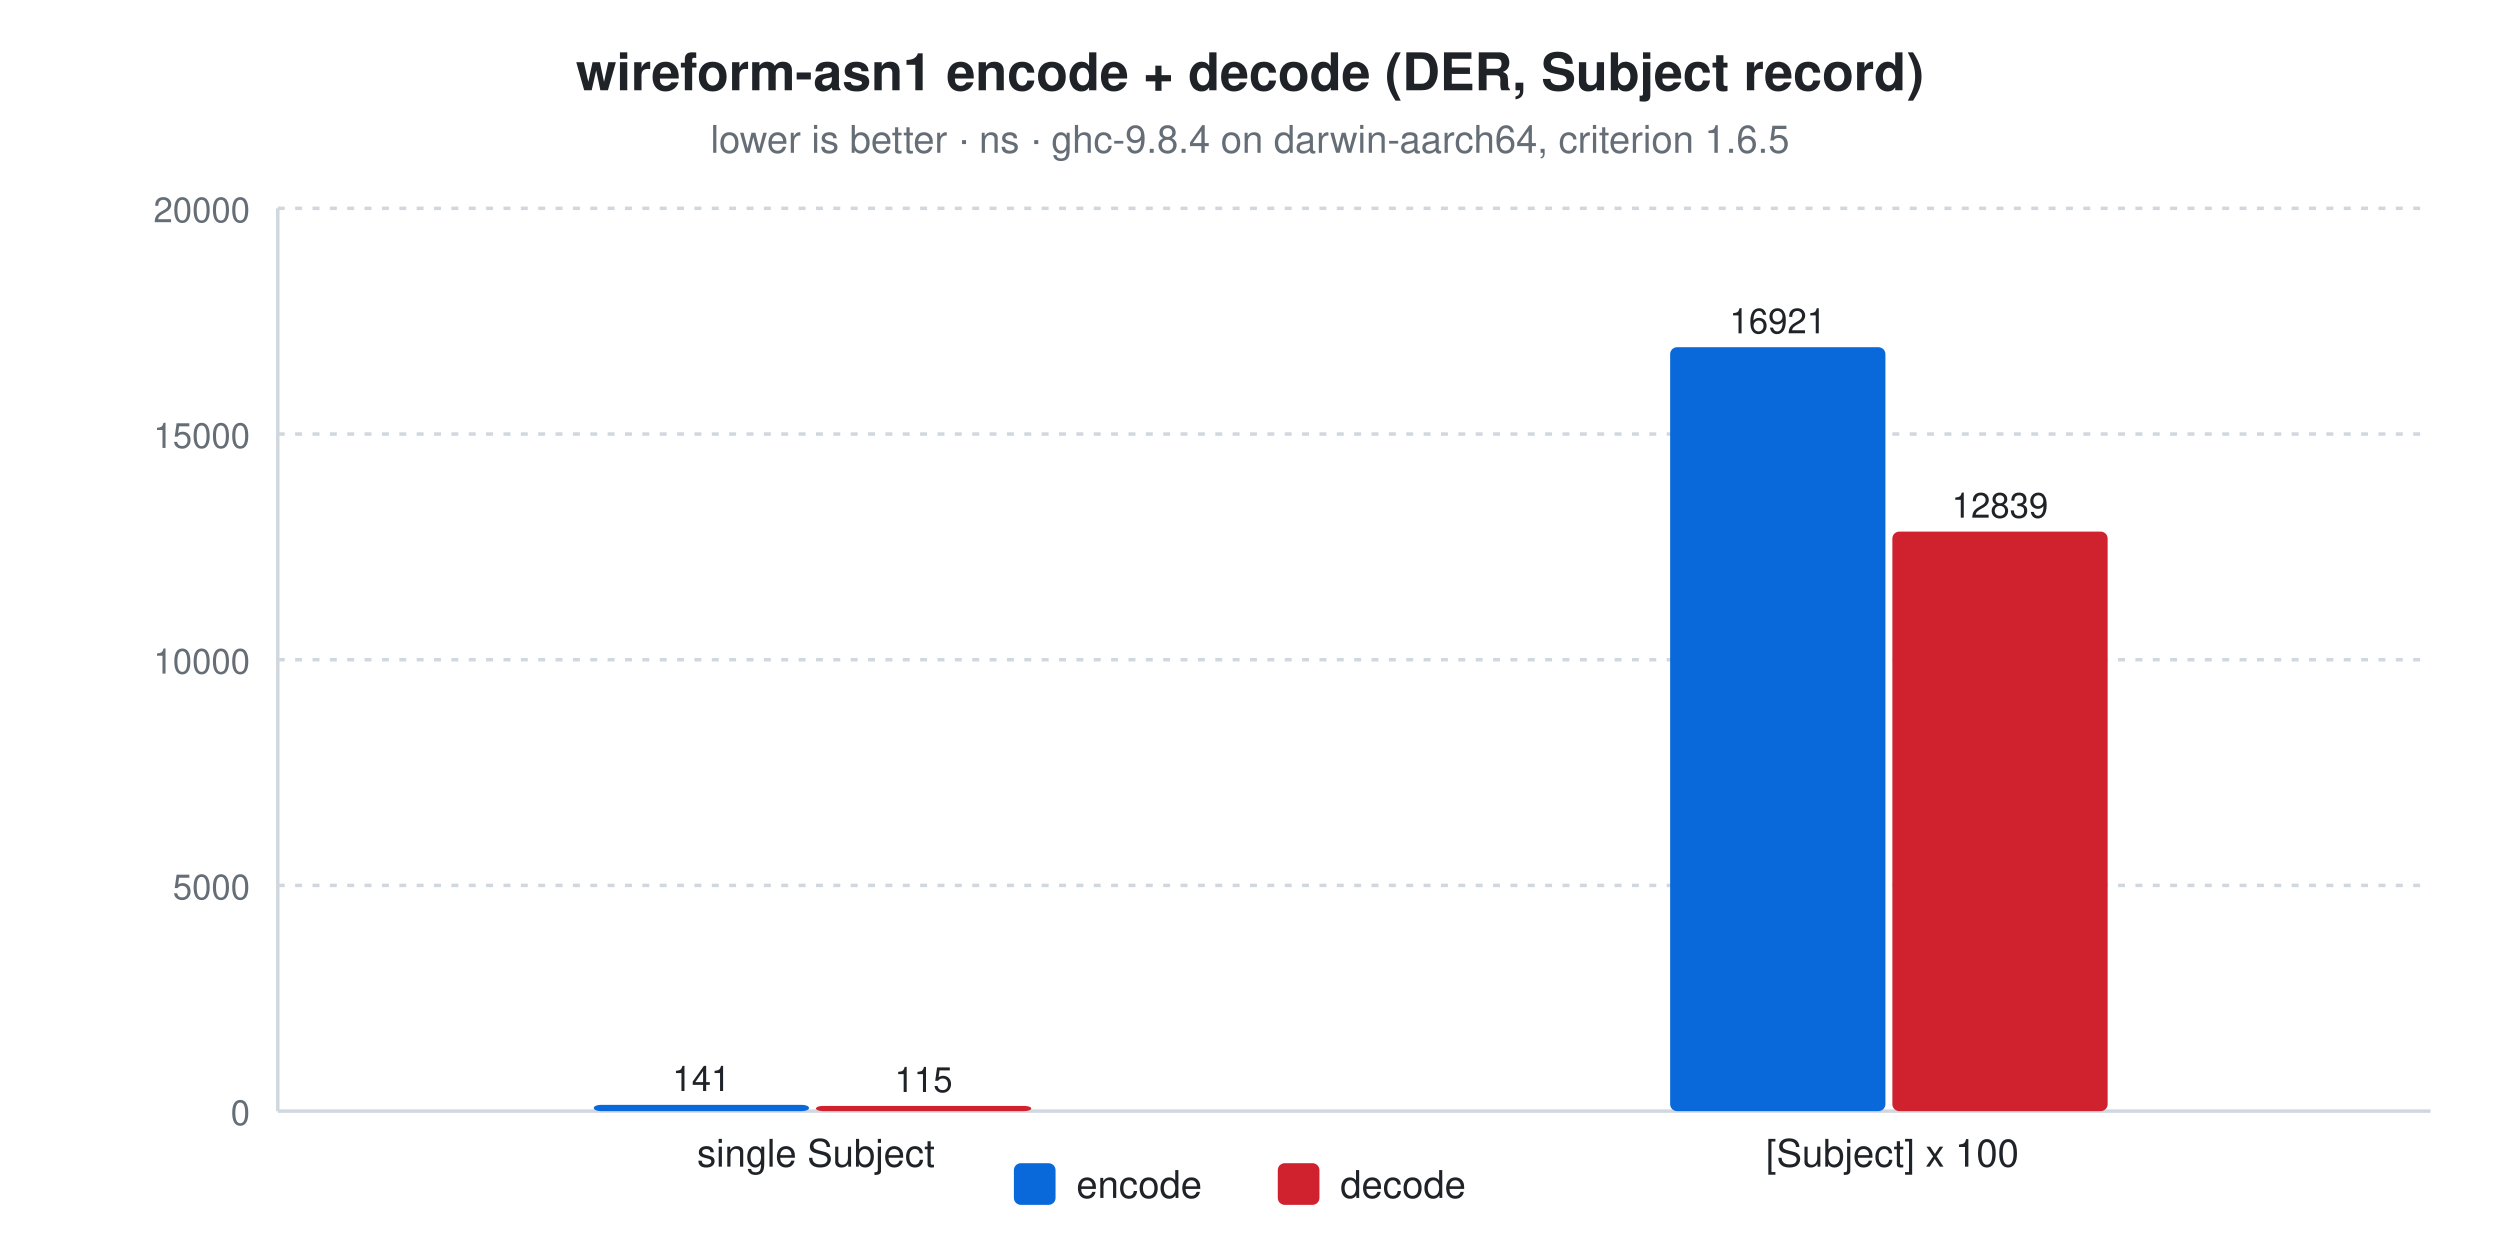
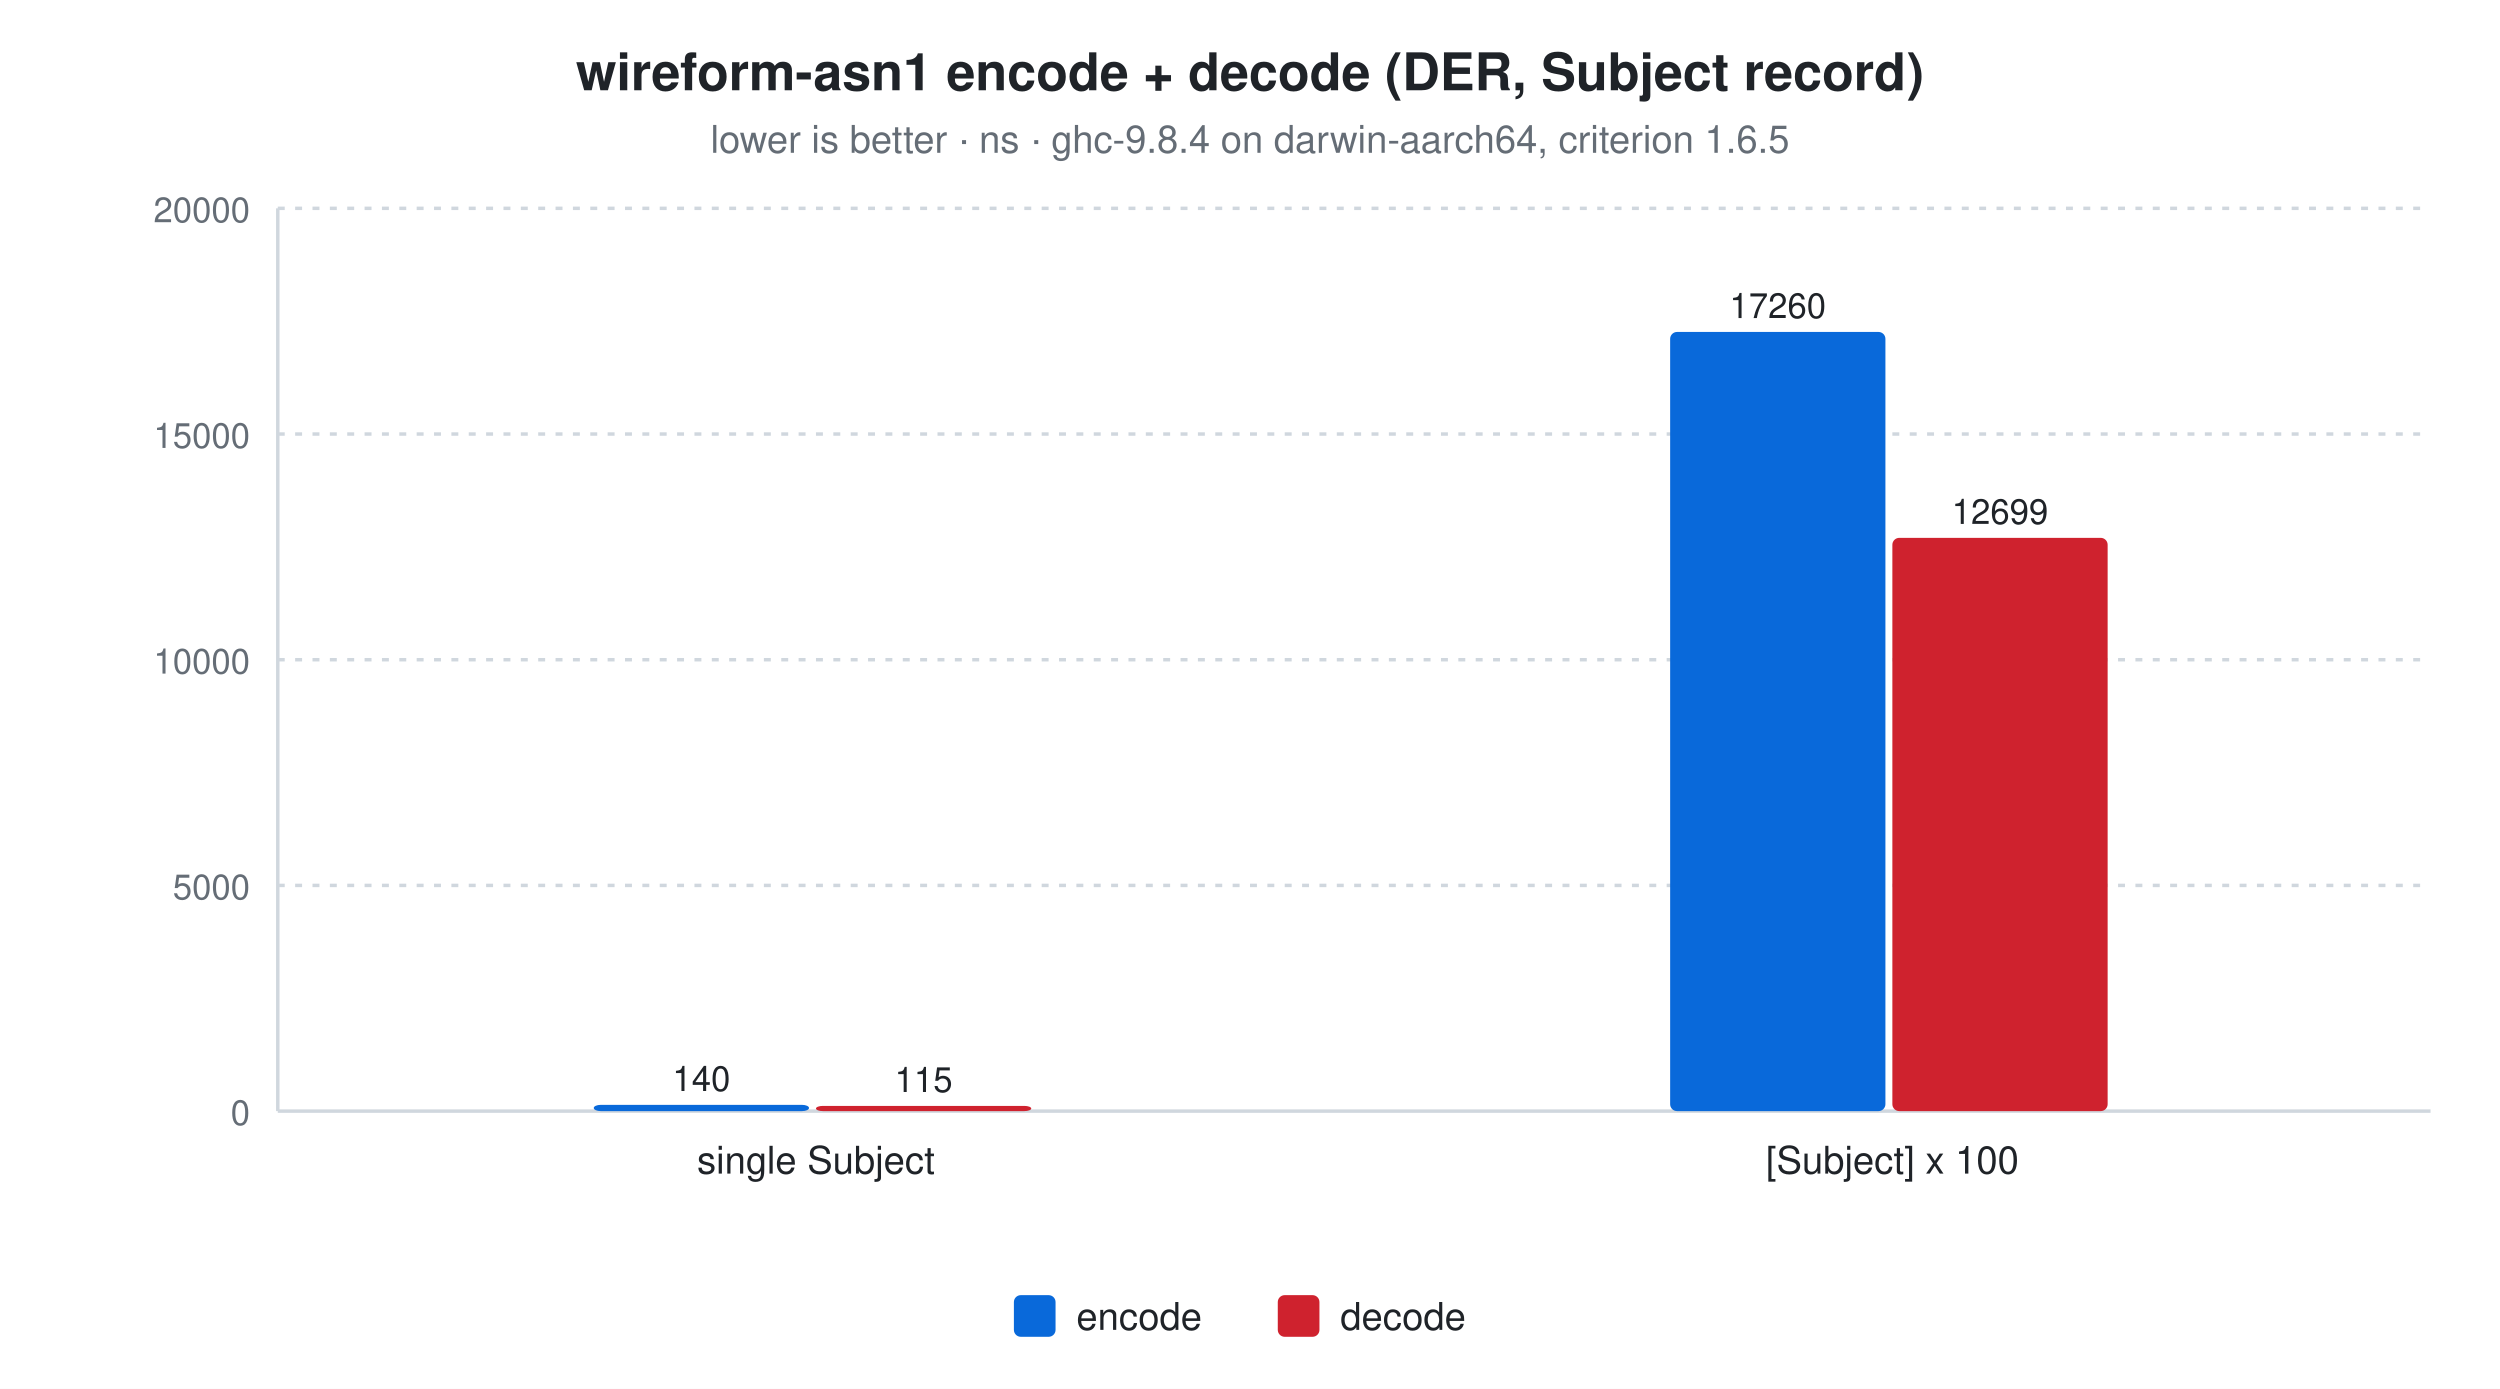
- <svg xmlns="http://www.w3.org/2000/svg" viewBox="0 0 720 360" width="720" height="360" font-family="ui-sans-serif, system-ui, -apple-system, BlinkMacSystemFont, &quot;Segoe UI&quot;, Helvetica, Arial, sans-serif" font-size="12">
-   <rect x="0" y="0" width="720" height="360" fill="#ffffff" />
+ <svg xmlns="http://www.w3.org/2000/svg" viewBox="0 0 720 400" width="720" height="400" font-family="ui-sans-serif, system-ui, -apple-system, BlinkMacSystemFont, &quot;Segoe UI&quot;, Helvetica, Arial, sans-serif" font-size="12">
+   <rect x="0" y="0" width="720" height="400" fill="#ffffff" />
  <text x="360" y="26" text-anchor="middle" font-size="15" font-weight="600" fill="#1f2328">wireform-asn1 encode + decode (DER, Subject record)</text>
  <text x="360" y="44" text-anchor="middle" font-size="11" fill="#656d76">lower is better · ns · ghc-9.8.4 on darwin-aarch64, criterion 1.6.5</text>
  <g stroke="#d0d7de" stroke-width="1">
    <line x1="80" y1="320" x2="700" y2="320" />
    <line x1="80" y1="60" x2="80" y2="320" />
  </g>
  <g>
    <g />
    <text x="72" y="324" text-anchor="end" font-size="10" fill="#656d76">0</text>
    <line x1="80" y1="255" x2="700" y2="255" stroke="#d0d7de" stroke-width="1" stroke-dasharray="2 3" />
    <text x="72" y="259" text-anchor="end" font-size="10" fill="#656d76">5000</text>
    <line x1="80" y1="190" x2="700" y2="190" stroke="#d0d7de" stroke-width="1" stroke-dasharray="2 3" />
    <text x="72" y="194" text-anchor="end" font-size="10" fill="#656d76">10000</text>
    <line x1="80" y1="125" x2="700" y2="125" stroke="#d0d7de" stroke-width="1" stroke-dasharray="2 3" />
    <text x="72" y="129" text-anchor="end" font-size="10" fill="#656d76">15000</text>
    <line x1="80" y1="60" x2="700" y2="60" stroke="#d0d7de" stroke-width="1" stroke-dasharray="2 3" />
    <text x="72" y="64" text-anchor="end" font-size="10" fill="#656d76">20000</text>
  </g>
  <g>
    <rect x="171" y="318.2" width="62" height="1.8" rx="2" fill="#0969da" />
    <rect x="235" y="318.5" width="62" height="1.5" rx="2" fill="#cf222e" />
-     <rect x="481" y="100.0" width="62" height="220.0" rx="2" fill="#0969da" />
-     <rect x="545" y="153.1" width="62" height="166.9" rx="2" fill="#cf222e" />
+     <rect x="481" y="95.6" width="62" height="224.4" rx="2" fill="#0969da" />
+     <rect x="545" y="154.9" width="62" height="165.1" rx="2" fill="#cf222e" />
  </g>
  <g>
-     <text x="202" y="314.2" text-anchor="middle" font-size="10" fill="#1f2328">141</text>
+     <text x="202" y="314.2" text-anchor="middle" font-size="10" fill="#1f2328">140</text>
    <text x="266" y="314.5" text-anchor="middle" font-size="10" fill="#1f2328">115</text>
-     <text x="512" y="96.0" text-anchor="middle" font-size="10" fill="#1f2328">16921</text>
-     <text x="576" y="149.1" text-anchor="middle" font-size="10" fill="#1f2328">12839</text>
+     <text x="512" y="91.6" text-anchor="middle" font-size="10" fill="#1f2328">17260</text>
+     <text x="576" y="150.9" text-anchor="middle" font-size="10" fill="#1f2328">12699</text>
  </g>
  <g>
-     <text x="235" y="336" text-anchor="middle" font-size="11" fill="#1f2328">single Subject</text>
-     <text x="545" y="336" text-anchor="middle" font-size="11" fill="#1f2328">[Subject] x 100</text>
+     <text x="235" y="338" text-anchor="middle" font-size="11" fill="#1f2328">single Subject</text>
+     <text x="545" y="338" text-anchor="middle" font-size="11" fill="#1f2328">[Subject] x 100</text>
  </g>
  <g>
-     <g transform="translate(292, 344)">
+     <g transform="translate(292, 382)">
      <rect x="0" y="-9" width="12" height="12" rx="2" fill="#0969da" />
      <text x="18" y="1" font-size="11" fill="#1f2328">encode</text>
    </g>
-     <g transform="translate(368, 344)">
+     <g transform="translate(368, 382)">
      <rect x="0" y="-9" width="12" height="12" rx="2" fill="#cf222e" />
      <text x="18" y="1" font-size="11" fill="#1f2328">decode</text>
    </g>
  </g>
</svg>
